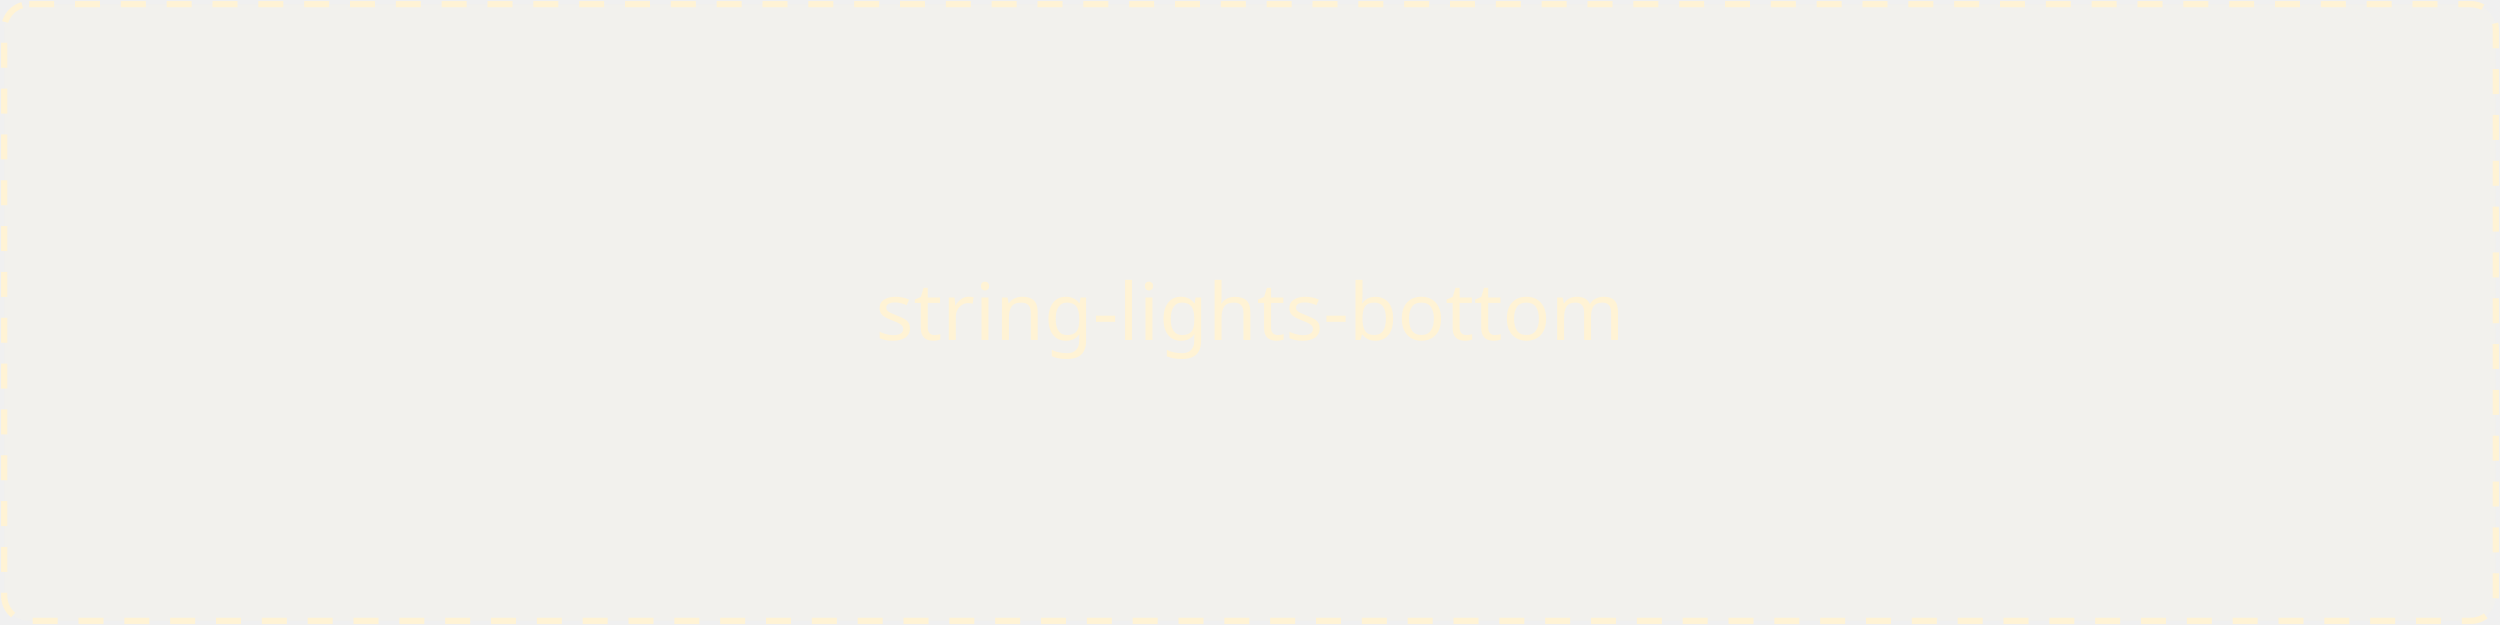
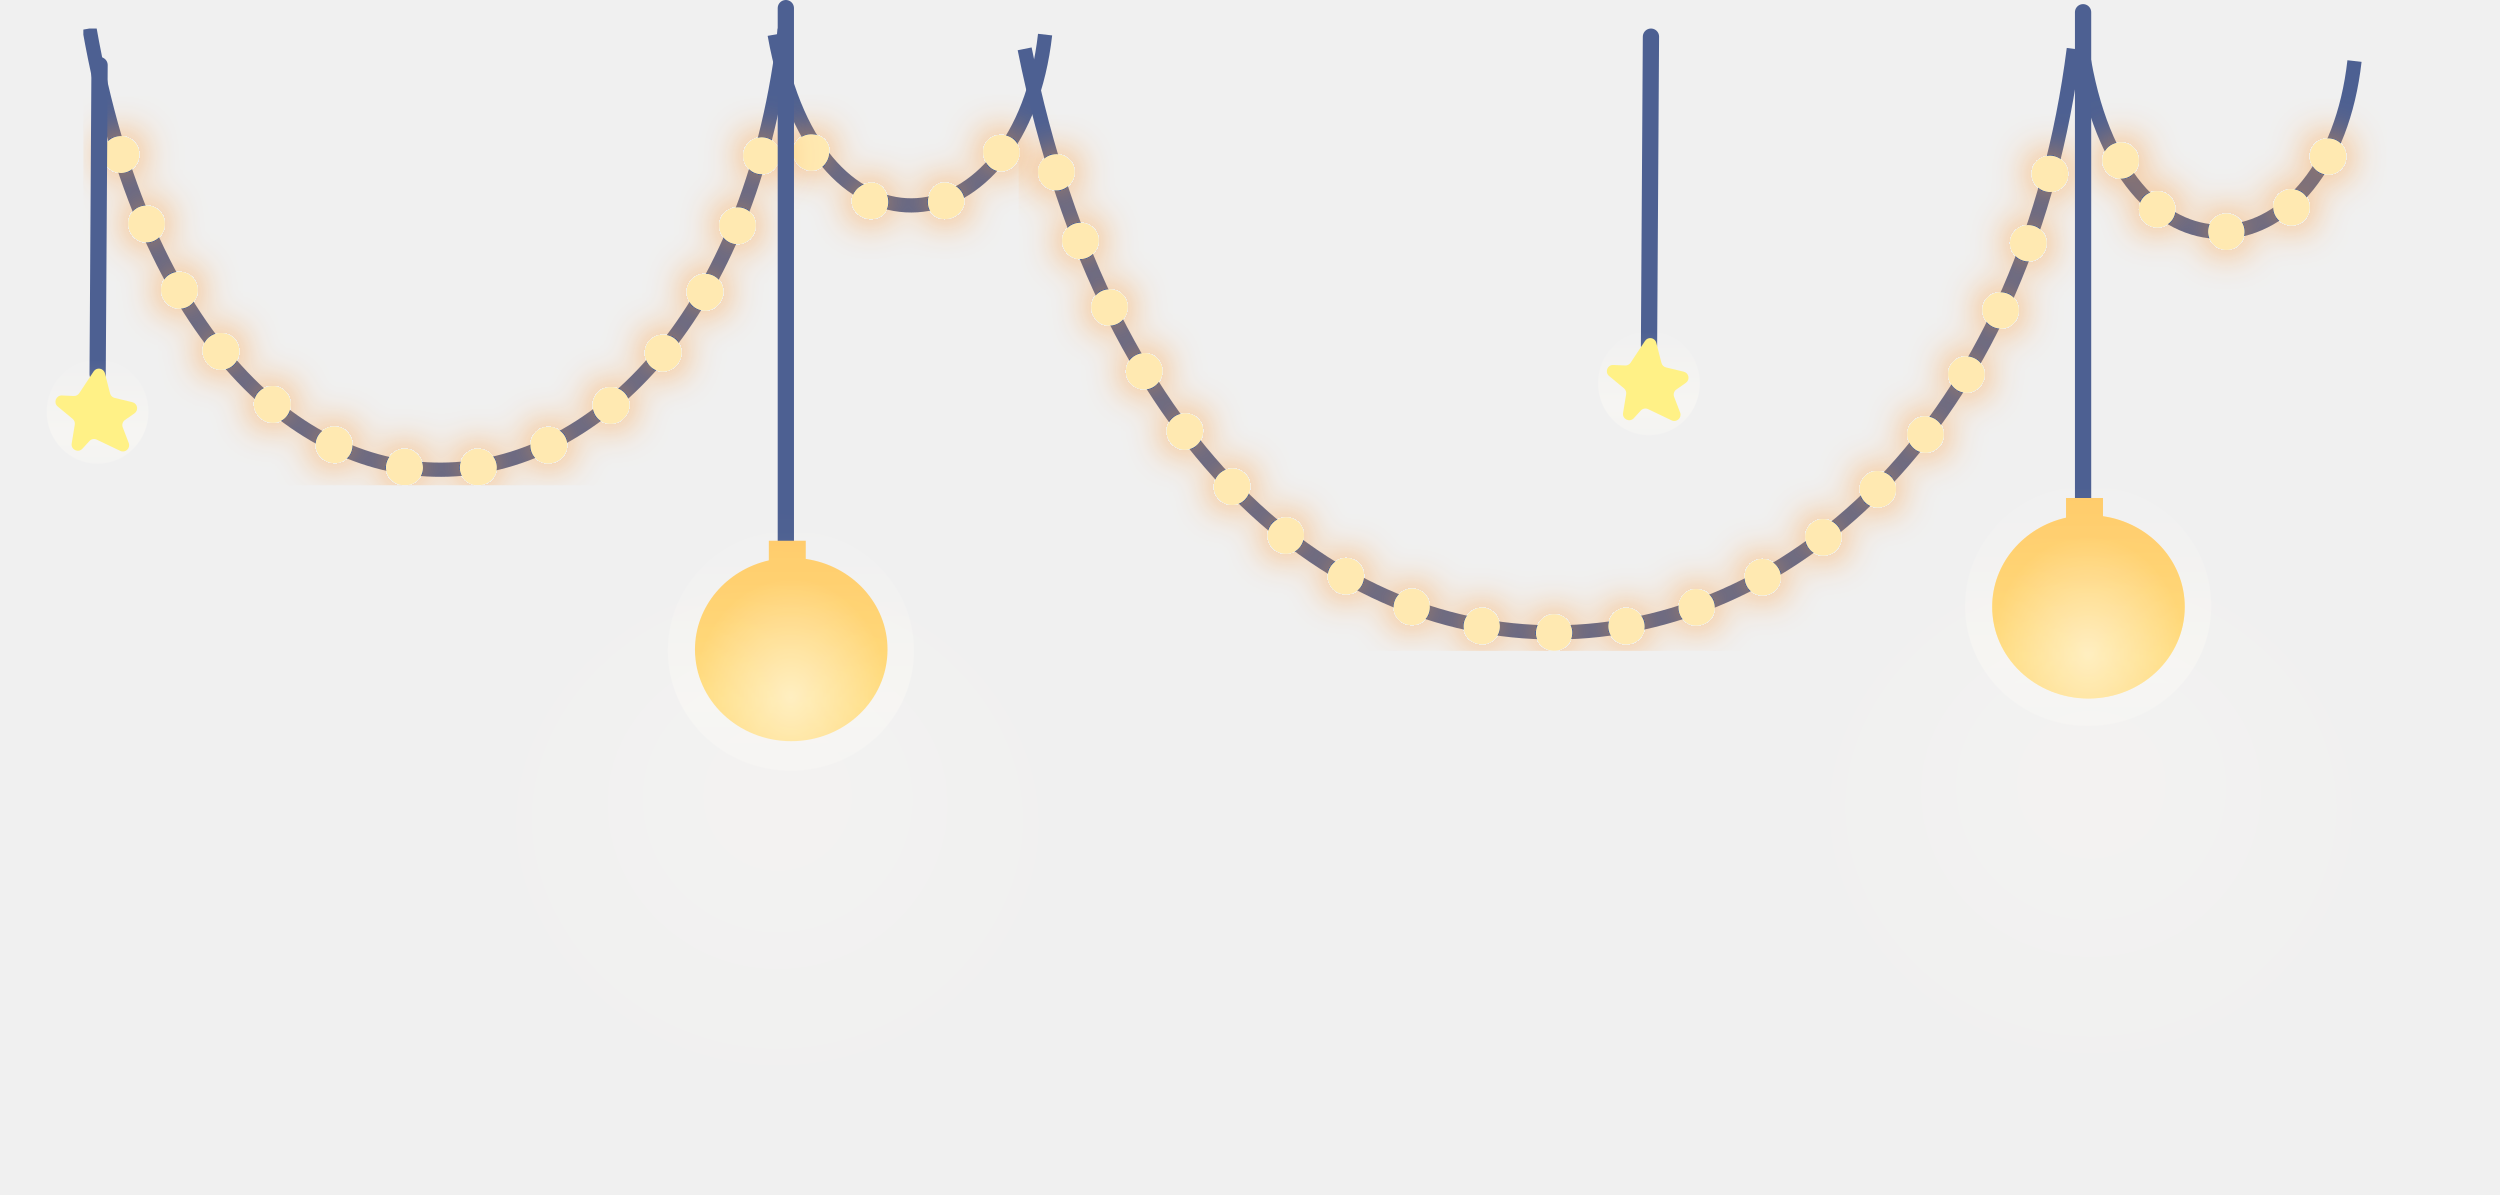
- <svg xmlns="http://www.w3.org/2000/svg" width="1200" height="300" viewBox="0 0 1200 300">
-   <rect x="2" y="2" width="1196" height="296" rx="12" fill="rgba(255,243,213,0.12)" stroke="#fff3d5" stroke-width="3" stroke-dasharray="12 10" />
-   <text x="50%" y="50%" dominant-baseline="middle" text-anchor="middle" font-family="sans-serif" font-size="38" fill="#fff3d5">string-lights-bottom</text>
+ <svg xmlns="http://www.w3.org/2000/svg" width="1245" height="595" viewBox="0 0 1245 595" fill="none">
+   <g id="fairy lights 2">
+     <g id="dot lights">
+       <g id="Group 1401">
+         <path id="Vector 3304" d="M520.453 17.236C508.565 122.898 407.179 138.134 385.781 17.236" stroke="#4D6092" stroke-width="7.088" />
+         <g id="Group" filter="url(#filter0_d_13622_632)">
+           <path id="Vector" d="M399.108 68.198C396.961 69.474 395.473 71.559 395.048 73.909C394.835 75.083 394.825 76.349 395.119 77.594C395.422 78.82 395.959 80.065 396.779 81.179C397.63 82.283 398.612 83.194 399.736 83.832C400.86 84.46 402.065 84.855 403.249 84.996C405.69 85.239 408.069 84.45 409.902 82.728C411.735 81.007 412.737 78.728 412.98 76.531C413.122 75.407 413.061 74.304 412.798 73.271C412.545 72.228 412.12 71.215 411.431 70.334C410.763 69.433 409.963 68.694 409.011 68.157C408.069 67.611 407.047 67.206 405.933 67.013C403.695 66.628 401.285 66.902 399.098 68.198H399.108Z" fill="#FFE9B1" />
+           <path id="Vector_2" d="M425.4 95.882C424.104 98.008 423.78 100.57 424.63 102.868C425.045 104.023 425.714 105.167 426.665 106.088C427.131 106.564 427.658 107.01 428.235 107.405C428.822 107.789 429.47 108.113 430.149 108.387C432.883 109.501 435.809 109.278 438.006 108.144C440.234 106.99 441.712 104.944 442.188 102.484C442.664 100.003 442.148 97.593 441.186 95.659C440.203 93.684 438.766 92.216 436.862 91.436C436.386 91.244 435.89 91.123 435.394 91.042C434.898 90.94 434.391 90.9 433.885 90.92C432.852 90.971 431.809 91.143 430.776 91.528C428.701 92.328 426.716 93.705 425.4 95.872V95.882Z" fill="#FFE9B1" />
+           <path id="Vector_3" d="M462.248 102.484C462.724 104.934 464.222 107.02 466.45 108.134C468.647 109.258 471.594 109.471 474.338 108.337C477.102 107.243 479.036 105.086 479.836 102.757C480.666 100.449 480.312 97.887 479.006 95.781C477.669 93.624 475.664 92.267 473.588 91.488C471.513 90.748 469.417 90.688 467.523 91.437C465.64 92.227 464.212 93.695 463.24 95.659C462.288 97.624 461.772 100.003 462.258 102.484H462.248Z" fill="#FFE9B1" />
+           <path id="Vector_4" d="M492.826 83.123C494.679 84.825 497.059 85.574 499.479 85.29C500.704 85.169 501.868 84.744 502.972 84.096C503.519 83.772 504.055 83.387 504.562 82.951C505.038 82.496 505.493 81.989 505.898 81.433C506.303 80.876 506.648 80.288 506.931 79.691C507.194 79.083 507.387 78.466 507.529 77.848C507.792 76.603 507.842 75.377 507.589 74.183C507.103 71.813 505.676 69.768 503.509 68.482C501.342 67.206 498.861 66.892 496.674 67.327C495.59 67.56 494.507 67.915 493.575 68.492C493.11 68.775 492.674 69.109 492.279 69.484C491.864 69.849 491.489 70.254 491.165 70.709C490.831 71.165 490.568 71.651 490.345 72.147C490.112 72.633 489.94 73.139 489.819 73.666C489.566 74.709 489.555 75.843 489.667 76.937C489.94 79.134 490.973 81.412 492.836 83.113L492.826 83.123Z" fill="#FFE9B1" />
+         </g>
+       </g>
+       <g id="Group 65">
+         <g id="Layer_1" clip-path="url(#clip0_13622_632)">
+           <g id="Group 1240">
+             <path id="Vector 3302" d="M390.842 14.199C360.274 287.158 99.568 326.519 44.545 14.199" stroke="#4D6092" stroke-width="7.088" />
+             <g id="Group_2" filter="url(#filter1_d_13622_632)">
+               <path id="Vector_5" d="M381.588 68.645C384.028 69.262 385.982 70.832 387.157 72.897C387.744 73.93 388.149 75.085 388.301 76.3C388.433 77.505 388.331 78.77 387.977 80.026C387.258 82.537 385.618 84.522 383.572 85.676C381.537 86.83 378.996 87.134 376.606 86.385C374.186 85.626 372.373 83.995 371.239 81.94C370.115 79.884 369.751 77.454 370.439 75.075C370.784 73.88 371.351 72.817 372.1 71.905C372.819 70.984 373.7 70.214 374.692 69.627C376.687 68.463 379.147 68.027 381.588 68.645Z" fill="#FFE9B1" />
+               <path id="Vector_6" d="M370.621 103.811C372.96 104.692 374.783 106.484 375.684 108.651C376.585 110.828 376.646 113.41 375.674 115.84C375.178 117.055 374.499 118.118 373.618 118.979C372.737 119.84 371.705 120.508 370.611 120.954C368.404 121.855 365.903 121.875 363.614 120.842C361.316 119.809 359.655 117.946 358.805 115.8C358.379 114.726 358.156 113.582 358.167 112.418C358.167 111.253 358.349 110.058 358.815 108.914C359.736 106.626 361.518 104.935 363.665 104.013C365.822 103.102 368.262 102.92 370.631 103.811H370.621Z" fill="#FFE9B1" />
+               <path id="Vector_7" d="M355.513 137.387C357.731 138.572 359.26 140.557 359.898 142.855C360.222 144 360.323 145.225 360.181 146.45C360.009 147.665 359.594 148.87 358.926 150.014C357.589 152.292 355.524 153.842 353.225 154.439C350.896 155.016 348.405 154.682 346.279 153.335C344.152 151.989 342.775 149.913 342.249 147.685C341.692 145.437 341.915 142.987 343.16 140.881C343.778 139.828 344.598 138.947 345.53 138.248C346.431 137.529 347.474 137.003 348.577 136.689C350.795 136.051 353.286 136.213 355.513 137.398V137.387Z" fill="#FFE9B1" />
+               <path id="Vector_8" d="M335.85 168.514C337.865 170.022 339.06 172.22 339.323 174.589C339.455 175.774 339.354 176.999 339.03 178.204C338.696 179.399 338.058 180.512 337.217 181.545C335.506 183.581 333.228 184.806 330.828 184.998C328.428 185.19 326.039 184.431 324.165 182.75C322.292 181.069 321.29 178.781 321.128 176.503C320.976 174.224 321.563 171.835 323.122 169.982C323.892 169.04 324.854 168.331 325.856 167.784C326.859 167.228 327.962 166.873 329.107 166.742C331.395 166.468 333.835 167.015 335.85 168.524V168.514Z" fill="#FFE9B1" />
+               <path id="Vector_9" d="M311.173 195.812C312.874 197.675 313.634 200.065 313.452 202.465C313.269 204.864 312.024 207.163 309.978 208.894C307.953 210.656 305.321 211.264 302.961 211.001C300.582 210.727 298.405 209.512 296.926 207.477C295.448 205.442 294.922 202.981 295.205 200.703C295.478 198.404 296.633 196.359 298.445 194.779C300.278 193.23 302.647 192.653 304.926 192.805C307.194 192.957 309.482 193.949 311.183 195.812H311.173Z" fill="#FFE9B1" />
+               <path id="Vector_10" d="M281.415 217.401C282.64 219.598 282.822 222.089 282.063 224.367C281.678 225.511 281.07 226.595 280.25 227.557C279.42 228.488 278.347 229.258 277.121 229.835C275.896 230.412 274.62 230.726 273.375 230.807C272.129 230.888 270.874 230.625 269.75 230.21C267.492 229.349 265.689 227.618 264.768 225.279C263.847 222.939 263.958 220.428 264.788 218.322C265.203 217.249 265.821 216.327 266.57 215.467C267.32 214.606 268.231 213.887 269.315 213.381C270.388 212.875 271.532 212.642 272.666 212.581C273.79 212.5 274.924 212.652 276.008 212.996C278.185 213.705 280.179 215.214 281.415 217.411V217.401Z" fill="#FFE9B1" />
+               <path id="Vector_11" d="M247.209 230.776C247.786 233.226 247.28 235.667 245.903 237.651C245.214 238.644 244.313 239.525 243.25 240.223C242.176 240.871 240.921 241.317 239.574 241.529C238.217 241.742 236.891 241.691 235.676 241.408C234.44 241.074 233.316 240.507 232.354 239.768C230.431 238.289 229.216 236.122 229.023 233.611C228.831 231.1 229.661 228.731 231.058 226.948C231.757 226.047 232.608 225.308 233.57 224.751C234.521 224.134 235.595 223.708 236.759 223.526C237.924 223.344 239.068 223.435 240.172 223.718C241.255 223.951 242.298 224.407 243.24 225.045C245.123 226.321 246.632 228.326 247.209 230.776Z" fill="#FFE9B1" />
+               <path id="Vector_12" d="M210.616 233.601C210.423 236.112 209.198 238.289 207.274 239.778C205.35 241.327 202.768 241.924 200.055 241.529C197.331 241.185 195.093 239.595 193.726 237.641C192.349 235.667 191.843 233.226 192.43 230.786C193.017 228.336 194.536 226.331 196.419 225.045C198.313 223.749 200.561 223.253 202.89 223.536C205.209 223.87 207.163 225.247 208.58 226.969C209.978 228.741 210.808 231.1 210.616 233.611V233.601Z" fill="#FFE9B1" />
+               <path id="Vector_13" d="M174.892 225.168C173.96 227.507 172.138 229.229 169.87 230.079C167.581 230.99 164.959 230.798 162.498 229.644C161.283 229.046 160.19 228.307 159.39 227.325C158.58 226.353 157.972 225.269 157.597 224.125C156.848 221.837 157.061 219.356 158.306 217.169C159.552 214.982 161.577 213.493 163.754 212.805C164.847 212.46 165.981 212.319 167.105 212.41C168.219 212.521 169.374 212.714 170.437 213.24C172.583 214.243 174.062 216.156 174.912 218.222C175.732 220.338 175.824 222.829 174.892 225.168Z" fill="#FFE9B1" />
+               <path id="Vector_14" d="M142.916 207.073C141.418 209.088 139.22 210.272 136.841 210.516C135.656 210.637 134.421 210.515 133.216 210.161C132.618 209.989 132.021 209.746 131.444 209.452C130.887 209.138 130.35 208.754 129.844 208.318C127.809 206.566 126.644 204.207 126.442 201.848C126.29 199.448 127.1 197.048 128.811 195.216C130.532 193.373 132.821 192.421 135.099 192.299C137.428 192.127 139.737 192.775 141.559 194.355C142.015 194.75 142.42 195.185 142.774 195.651C143.149 196.097 143.463 196.562 143.736 197.069C144.273 198.071 144.607 199.175 144.729 200.319C144.982 202.607 144.415 205.058 142.916 207.073Z" fill="#FFE9B1" />
+               <path id="Vector_15" d="M116.021 181.98C114.137 183.641 111.738 184.36 109.358 184.127C108.173 184.015 106.989 183.661 105.875 183.094C104.781 182.507 103.819 181.666 102.989 180.633C101.349 178.547 100.65 176.046 100.913 173.697C101.227 171.318 102.442 169.12 104.477 167.632C106.503 166.144 108.943 165.617 111.201 165.931C113.51 166.225 115.687 167.308 117.195 169.222C117.955 170.174 118.461 171.257 118.785 172.361C119.119 173.454 119.241 174.609 119.139 175.753C118.947 178.041 117.904 180.319 116.011 181.98H116.021Z" fill="#FFE9B1" />
+               <path id="Vector_16" d="M94.121 152.384C89.878 155.077 84.187 153.599 81.463 149.052C78.902 144.435 80.441 138.785 84.896 136.436C89.351 134.087 94.88 135.656 97.249 139.939C99.76 144.121 98.373 149.69 94.121 152.384Z" fill="#FFE9B1" />
+               <path id="Vector_17" d="M76.744 119.921C74.456 120.974 71.955 120.984 69.737 120.113C68.634 119.678 67.581 119.03 66.71 118.179C65.849 117.329 65.13 116.275 64.624 115.071C62.579 110.241 64.756 104.823 69.484 102.98C74.132 101.168 79.468 103.375 81.392 107.912C81.868 109.056 82.091 110.241 82.091 111.415C82.091 112.59 81.909 113.734 81.493 114.807C80.673 116.964 79.033 118.847 76.744 119.9V119.921Z" fill="#FFE9B1" />
+               <path id="Vector_18" d="M63.155 85.676C58.426 87.316 53.08 84.673 51.591 79.671C50.052 74.689 52.695 69.525 57.565 68.118C62.365 66.741 67.509 69.434 68.967 74.173C70.384 78.932 67.934 84.015 63.155 85.676Z" fill="#FFE9B1" />
+             </g>
+           </g>
+         </g>
+       </g>
+       <g id="Group 64">
+         <path id="Vector 3300" d="M1032.76 24.325C986.637 385.335 593.291 437.393 510.274 24.325" stroke="#4D6092" stroke-width="7.088" />
+         <g id="Layer_1_2" clip-path="url(#clip1_13622_632)">
+           <g id="Group 74" filter="url(#filter2_d_13622_632)">
+             <path id="Vector_19" d="M1023.06 77.788C1027.95 78.963 1030.9 83.945 1029.66 88.906C1029.07 91.387 1027.37 93.321 1025.35 94.475C1023.3 95.63 1020.82 95.974 1018.41 95.275C1015.99 94.577 1014.09 92.977 1012.94 90.982C1011.78 88.977 1011.49 86.608 1012.05 84.228C1013.24 79.5 1018.17 76.614 1023.07 77.788H1023.06Z" fill="#FFE9B1" />
+             <path id="Vector_20" d="M1013.03 112.55C1015.42 113.35 1017.26 115.041 1018.3 117.157C1018.81 118.21 1019.14 119.375 1019.22 120.58C1019.27 121.764 1019.09 123 1018.64 124.195C1016.86 129.004 1011.61 131.424 1006.93 129.592C1002.24 127.759 999.808 122.585 1001.5 118.018C1001.92 116.874 1002.57 115.871 1003.37 115.031C1004.15 114.18 1005.07 113.482 1006.11 112.985C1008.17 111.993 1010.64 111.76 1013.03 112.55Z" fill="#FFE9B1" />
+             <path id="Vector_21" d="M1000.04 146.328C1004.66 148.333 1006.66 153.761 1004.52 158.429C1003.98 159.593 1003.24 160.596 1002.37 161.395C1001.47 162.195 1000.41 162.783 999.293 163.167C997.055 163.927 994.564 163.815 992.316 162.692C990.069 161.568 988.489 159.644 987.73 157.487C987.345 156.404 987.193 155.269 987.244 154.115C987.274 152.951 987.527 151.786 988.033 150.683C990.058 146.268 995.435 144.324 1000.05 146.339L1000.04 146.328Z" fill="#FFE9B1" />
+             <path id="Vector_22" d="M983.8 178.66C988.174 181.11 989.784 186.811 987.03 191.175C984.337 195.569 978.747 196.936 974.494 194.182C970.292 191.458 968.895 185.889 971.426 181.758C974.008 177.667 979.395 176.179 983.8 178.66Z" fill="#FFE9B1" />
+             <path id="Vector_23" d="M964.266 209.098C966.302 210.576 967.547 212.733 967.891 215.062C968.215 217.37 967.719 219.922 966.109 221.927C962.889 225.977 957.128 226.655 953.25 223.446C949.372 220.236 948.663 214.576 951.67 210.809C953.189 208.915 955.224 207.71 957.523 207.407C959.791 207.093 962.231 207.619 964.277 209.087L964.266 209.098Z" fill="#FFE9B1" />
+             <path id="Vector_24" d="M941.353 237.084C945.059 240.487 945.181 246.299 941.606 250.065C937.88 253.69 932.058 253.62 928.625 249.944C925.183 246.268 925.203 240.588 928.656 237.246C931.957 233.753 937.647 233.692 941.363 237.095L941.353 237.084Z" fill="#FFE9B1" />
+             <path id="Vector_25" d="M915.066 261.933C918.296 265.791 917.618 271.573 913.568 274.833C909.365 277.911 903.604 277.061 900.718 272.95C897.822 268.829 898.612 263.199 902.47 260.374C906.196 257.366 911.846 258.065 915.066 261.933Z" fill="#FFE9B1" />
+             <path id="Vector_26" d="M885.59 282.873C886.896 285.02 887.2 287.501 886.593 289.779C886.289 290.923 885.762 292.007 885.023 292.979C884.294 293.961 883.352 294.811 882.198 295.399C877.581 297.859 872.022 296.189 869.794 291.683C867.556 287.177 869.156 281.699 873.358 279.461C874.432 278.914 875.535 278.56 876.659 278.418C877.783 278.286 878.927 278.377 880.031 278.681C882.238 279.289 884.284 280.727 885.58 282.873H885.59Z" fill="#FFE9B1" />
+             <path id="Vector_27" d="M853.311 299.145C854.263 301.474 854.182 303.975 853.22 306.152C852.288 308.37 850.415 310.101 847.955 310.972C845.504 311.843 842.942 311.671 840.836 310.658C838.71 309.605 837.039 307.702 836.29 305.312C835.53 302.902 835.814 300.462 836.816 298.416C837.799 296.32 839.51 294.629 841.758 293.829C844.016 293.04 846.415 293.283 848.481 294.164C850.557 295.095 852.339 296.817 853.291 299.145H853.311Z" fill="#FFE9B1" />
+             <path id="Vector_28" d="M818.834 310.02C819.381 312.46 818.895 314.982 817.568 316.885C816.252 318.819 814.126 320.257 811.554 320.743C810.268 320.976 809.012 320.986 807.828 320.692C806.643 320.389 805.539 319.872 804.577 319.163C802.663 317.756 801.347 315.64 801.013 313.149C800.679 310.658 801.378 308.258 802.704 306.415C803.372 305.494 804.203 304.704 805.154 304.117C806.106 303.509 807.18 303.013 808.354 302.8C810.703 302.355 813.012 302.952 814.916 304.269C816.819 305.615 818.277 307.539 818.834 310.01V310.02Z" fill="#FFE9B1" />
+             <path id="Vector_29" d="M782.998 314.78C783.109 317.291 782.188 319.6 780.548 321.301C778.917 322.982 776.558 324.136 773.946 324.126C768.68 324.015 764.63 319.833 764.903 314.81C765.177 309.788 769.227 305.788 773.956 305.9C776.335 305.91 778.512 306.801 780.153 308.421C781.783 310.021 782.887 312.269 783.008 314.78H782.998Z" fill="#FFE9B1" />
+             <path id="Vector_30" d="M746.89 313.138C746.263 318.1 741.494 321.745 736.329 320.692C733.758 320.216 731.621 318.799 730.315 316.855C729.019 314.85 728.523 312.389 729.079 309.929C729.636 307.468 731.115 305.483 732.998 304.248C734.902 302.942 737.22 302.314 739.57 302.76C744.207 303.711 747.518 308.116 746.88 313.138H746.89Z" fill="#FFE9B1" />
+             <path id="Vector_31" d="M711.633 305.19C710.114 310.061 704.879 312.521 699.938 310.759C698.712 310.314 697.619 309.686 696.748 308.835C695.877 307.975 695.189 306.962 694.723 305.879C693.781 303.702 693.71 301.201 694.682 298.882C695.654 296.563 697.457 294.842 699.543 293.92C700.586 293.465 701.699 293.201 702.823 293.171C703.957 293.12 705.132 293.242 706.256 293.647C710.721 295.237 713.121 300.441 711.643 305.18L711.633 305.19Z" fill="#FFE9B1" />
+             <path id="Vector_32" d="M678.26 291.267C675.981 295.753 670.392 297.363 665.795 294.862C664.641 294.264 663.729 293.373 663 292.391C662.281 291.409 661.765 290.315 661.471 289.171C660.894 286.883 661.218 284.412 662.555 282.275C663.891 280.139 665.947 278.731 668.154 278.154C669.258 277.861 670.412 277.78 671.536 277.931C672.66 278.073 673.754 278.478 674.817 279.025C678.999 281.293 680.538 286.781 678.26 291.267Z" fill="#FFE9B1" />
+             <path id="Vector_33" d="M647.566 272.15C644.62 276.231 638.858 276.99 634.707 273.831C632.651 272.251 631.547 269.892 631.294 267.573C631.061 265.224 631.75 262.835 633.38 260.921C635.01 259.007 637.258 257.913 639.526 257.67C641.825 257.407 644.083 258.075 645.997 259.544C649.814 262.43 650.513 268.08 647.556 272.16L647.566 272.15Z" fill="#FFE9B1" />
+             <path id="Vector_34" d="M619.965 248.78C616.482 252.405 610.69 252.365 607.045 248.669C606.143 247.747 605.445 246.715 605.03 245.57C604.614 244.426 604.432 243.231 604.483 242.047C604.574 239.687 605.576 237.399 607.439 235.708C609.303 234.017 611.662 233.237 613.95 233.308C615.094 233.339 616.218 233.592 617.261 234.057C618.304 234.523 619.317 235.141 620.167 236.002C623.549 239.414 623.458 245.135 619.975 248.76L619.965 248.78Z" fill="#FFE9B1" />
+             <path id="Vector_35" d="M595.675 221.978C593.71 223.557 591.29 224.195 588.931 223.922C586.622 223.618 584.415 222.383 582.866 220.327C581.317 218.272 580.729 215.811 581.063 213.502C581.367 211.214 582.694 209.017 584.729 207.559C586.784 206.08 589.164 205.625 591.483 205.918C593.781 206.232 595.928 207.376 597.386 209.31C598.854 211.244 599.361 213.624 599.036 215.933C598.763 218.191 597.629 220.388 595.665 221.968L595.675 221.978Z" fill="#FFE9B1" />
+             <path id="Vector_36" d="M574.623 192.553C570.4 195.287 564.74 193.97 561.996 189.616C559.404 185.181 560.882 179.551 565.256 177.071C569.641 174.58 575.139 175.987 577.589 180.179C580.182 184.28 578.855 189.819 574.623 192.553Z" fill="#FFE9B1" />
+             <path id="Vector_37" d="M556.609 161.173C554.371 162.327 551.87 162.469 549.622 161.74C547.354 161.021 545.501 159.36 544.377 157.072C542.16 152.454 544.084 147.007 548.66 144.921C553.237 142.835 558.654 144.698 560.761 149.093C561.834 151.29 561.824 153.771 561.125 155.928C560.406 158.094 558.847 160.028 556.609 161.183V161.173Z" fill="#FFE9B1" />
+             <path id="Vector_38" d="M541.389 128.346C536.741 130.29 531.466 128.002 529.593 123.253C527.709 118.504 530.048 113.239 534.807 111.487C539.496 109.766 544.761 112.054 546.563 116.6C548.355 121.147 546.037 126.402 541.389 128.346Z" fill="#FFE9B1" />
+             <path id="Vector_39" d="M528.835 94.404C524.066 96.004 518.942 93.351 517.403 88.5C516.634 86.08 516.917 83.579 517.991 81.534C519.104 79.468 521.028 77.848 523.438 77.139C525.858 76.431 528.309 76.755 530.334 77.838C532.399 78.911 534.05 80.724 534.789 83.073C536.267 87.741 533.594 92.824 528.825 94.414L528.835 94.404Z" fill="#FFE9B1" />
+           </g>
+         </g>
+       </g>
+       <g id="Group 1239">
+         <path id="Vector 3303" d="M1172.54 30.399C1160.66 136.061 1059.27 151.297 1037.87 30.399" stroke="#4D6092" stroke-width="7.088" />
+         <g id="Group 1402" filter="url(#filter3_d_13622_632)">
+           <path id="Vector_40" d="M1058.27 71.164C1063.16 72.339 1066.11 77.321 1064.87 82.282C1064.28 84.763 1062.58 86.697 1060.56 87.851C1058.51 89.006 1056.03 89.35 1053.62 88.651C1051.2 87.953 1049.3 86.353 1048.15 84.358C1046.99 82.353 1046.7 79.984 1047.26 77.604C1048.45 72.876 1053.38 69.99 1058.28 71.164H1058.27Z" fill="#FFE9B1" />
+           <path id="Vector_41" d="M1076.49 95.466C1081.38 96.641 1084.34 101.622 1083.1 106.584C1082.51 109.065 1080.81 110.999 1078.78 112.153C1076.74 113.307 1074.26 113.652 1071.85 112.953C1069.43 112.254 1067.52 110.655 1066.38 108.66C1065.21 106.655 1064.93 104.286 1065.49 101.906C1066.67 97.177 1071.6 94.291 1076.5 95.466H1076.49Z" fill="#FFE9B1" />
+           <path id="Vector_42" d="M1143.32 94.453C1148.21 95.628 1151.17 100.61 1149.92 105.571C1149.34 108.052 1147.64 109.986 1145.61 111.14C1143.57 112.295 1141.09 112.639 1138.68 111.94C1136.26 111.242 1134.35 109.642 1133.21 107.647C1132.04 105.642 1131.76 103.273 1132.32 100.893C1133.5 96.165 1138.43 93.279 1143.33 94.453H1143.32Z" fill="#FFE9B1" />
+           <path id="Vector_43" d="M1110.92 106.604C1115.81 107.778 1118.77 112.76 1117.52 117.722C1116.94 120.203 1115.23 122.137 1113.21 123.291C1111.16 124.445 1108.68 124.789 1106.27 124.091C1103.85 123.392 1101.95 121.792 1100.81 119.798C1099.64 117.793 1099.36 115.423 1099.91 113.044C1101.1 108.315 1106.03 105.429 1110.93 106.604H1110.92Z" fill="#FFE9B1" />
+           <path id="Vector_44" d="M1161.55 69.14C1166.44 70.314 1169.4 75.296 1168.15 80.258C1167.56 82.739 1165.86 84.673 1163.84 85.827C1161.79 86.981 1159.31 87.326 1156.9 86.627C1154.48 85.928 1152.58 84.328 1151.43 82.334C1150.27 80.329 1149.99 77.959 1150.54 75.58C1151.73 70.851 1156.66 67.965 1161.56 69.14H1161.55Z" fill="#FFE9B1" />
+         </g>
+       </g>
+     </g>
+     <g id="bulb lights">
+       <g id="light">
+         <line id="Line 12" x1="391.349" y1="4.05" x2="391.349" y2="281.538" stroke="#4D6092" stroke-width="8.101" stroke-linecap="round" />
+         <g id="Group 75">
+           <g id="Ellipse 991" opacity="0.43" filter="url(#filter4_f_13622_632)" style="mix-blend-mode:lighten">
+             <ellipse cx="391.349" cy="331.132" rx="73.411" ry="71.892" />
+           </g>
+           <path id="Union" d="M401.264 278.333C424.317 281.65 441.988 300.594 441.988 323.468C441.988 348.68 420.521 369.118 394.039 369.118C367.557 369.118 346.09 348.68 346.09 323.468C346.09 301.916 361.776 283.855 382.872 279.064V269.278H401.264V278.333Z" fill="url(#paint0_radial_13622_632)" />
+         </g>
+         <g id="Ellipse 1188" opacity="0.24" filter="url(#filter5_f_13622_632)" style="mix-blend-mode:screen">
+           <path d="M536.652 463.778C536.652 549.06 471.741 640.978 387.298 640.978C302.855 640.978 235.92 549.06 235.92 463.778C235.92 378.497 302.855 303.793 387.298 303.793C471.741 303.793 536.652 378.497 536.652 463.778Z" fill="url(#paint1_radial_13622_632)" />
+         </g>
+         <g id="Ellipse 1193" opacity="0.67" style="mix-blend-mode:soft-light">
+           <path d="M455.14 324.044C455.14 357.038 427.713 383.786 393.88 383.786C360.047 383.786 332.62 357.038 332.62 324.044C332.62 291.05 360.047 264.303 393.88 264.303C427.713 264.303 455.14 291.05 455.14 324.044Z" fill="url(#paint2_linear_13622_632)" />
+         </g>
+       </g>
+       <g id="light_2">
+         <line id="Line 12_2" x1="1037.37" y1="6.097" x2="1037.37" y2="260.253" stroke="#4D6092" stroke-width="8.101" stroke-linecap="round" />
+         <g id="Group 75_2">
+           <g id="Ellipse 991_2" opacity="0.43" filter="url(#filter6_f_13622_632)" style="mix-blend-mode:lighten">
+             <ellipse cx="1040.91" cy="302.274" rx="76.955" ry="75.436" />
+           </g>
+           <g id="Union_2">
+             <path d="M1047.28 257.069C1070.33 260.386 1088.01 279.33 1088.01 302.204C1088.01 327.416 1066.54 347.854 1040.06 347.854C1013.57 347.854 992.107 327.416 992.107 302.204C992.107 280.653 1007.79 262.592 1028.89 257.801V248.015H1047.28V257.069Z" fill="#FFE8BD" />
+             <path d="M1047.28 257.069C1070.33 260.386 1088.01 279.33 1088.01 302.204C1088.01 327.416 1066.54 347.854 1040.06 347.854C1013.57 347.854 992.107 327.416 992.107 302.204C992.107 280.653 1007.79 262.592 1028.89 257.801V248.015H1047.28V257.069Z" fill="url(#paint3_radial_13622_632)" />
+           </g>
+         </g>
+         <g id="Ellipse 1188_2" opacity="0.24" filter="url(#filter7_f_13622_632)" style="mix-blend-mode:screen">
+           <path d="M1190.77 457.702C1190.77 542.984 1125.86 634.901 1041.42 634.901C956.973 634.901 890.037 542.984 890.037 457.702C890.037 372.42 956.973 297.717 1041.42 297.717C1125.86 297.717 1190.77 372.42 1190.77 457.702Z" fill="url(#paint4_radial_13622_632)" />
+         </g>
+         <g id="Ellipse 1193_2" opacity="0.67" style="mix-blend-mode:soft-light">
+           <ellipse cx="1039.9" cy="301.768" rx="61.26" ry="59.741" fill="url(#paint5_linear_13622_632)" />
+         </g>
+       </g>
+     </g>
+     <g id="star lights">
+       <g id="Group 1243">
+         <g id="Group 76">
+           <line id="Line 16" x1="4.05" y1="-4.05" x2="157.963" y2="-4.05" transform="matrix(-0.00624988 0.99998 -0.999998 -0.00214681 818.147 14.1992)" stroke="#4D6092" stroke-width="8.101" stroke-linecap="round" />
+         </g>
+         <g id="glowy star">
+           <g id="Ellipse 993" opacity="0.34" filter="url(#filter8_f_13622_632)" style="mix-blend-mode:lighten">
+             <circle cx="821.691" cy="191.904" r="32.908" />
+           </g>
+           <g id="Ellipse 1193_3" opacity="0.8" style="mix-blend-mode:soft-light">
+             <path d="M846.497 190.892C846.497 205.152 835.164 216.712 821.183 216.712C807.202 216.712 795.869 205.152 795.869 190.892C795.869 176.631 807.202 165.071 821.183 165.071C835.164 165.071 846.497 176.631 846.497 190.892Z" fill="url(#paint6_linear_13622_632)" />
+           </g>
+           <path id="Vector 3311" d="M838.501 185.102L829.683 182.977C828.566 182.708 827.689 181.843 827.403 180.73L824.829 170.703C824.16 168.095 820.715 167.517 819.231 169.763L812.055 180.62C811.453 181.529 810.419 182.057 809.329 182.01L803.449 181.754C800.477 181.625 799.042 185.345 801.331 187.245L808.746 193.4C809.594 194.104 810.005 195.205 809.827 196.293L808.287 205.661C807.786 208.709 811.559 210.54 813.643 208.26L817.12 204.455C818.043 203.446 819.517 203.158 820.751 203.748L832.46 209.34C834.991 210.549 837.701 208.049 836.698 205.429L833.709 197.615C833.2 196.283 833.663 194.776 834.832 193.96L839.551 190.667C841.746 189.135 841.104 185.729 838.501 185.102Z" fill="#FFF186" />
+         </g>
+       </g>
+       <g id="Group 1243_2">
+         <g id="Group 76_2">
+           <line id="Line 16_2" x1="4.05" y1="-4.05" x2="157.963" y2="-4.05" transform="matrix(-0.00624988 0.99998 -0.999998 -0.00214681 45.5573 28.375)" stroke="#4D6092" stroke-width="8.101" stroke-linecap="round" />
+         </g>
+         <g id="glowy star_2">
+           <g id="Ellipse 993_2" opacity="0.34" filter="url(#filter9_f_13622_632)" style="mix-blend-mode:lighten">
+             <circle cx="49.101" cy="206.08" r="32.908" />
+           </g>
+           <g id="Ellipse 1193_4" opacity="0.8" style="mix-blend-mode:soft-light">
+             <path d="M73.907 205.068C73.907 219.328 62.574 230.888 48.593 230.888C34.612 230.888 23.279 219.328 23.279 205.068C23.279 190.807 34.612 179.247 48.593 179.247C62.574 179.247 73.907 190.807 73.907 205.068Z" fill="url(#paint7_linear_13622_632)" />
+           </g>
+           <path id="Vector 3311_2" d="M65.914 200.291L57.096 198.166C55.979 197.897 55.102 197.033 54.816 195.92L52.242 185.892C51.573 183.285 48.129 182.706 46.644 184.952L39.468 195.809C38.866 196.719 37.832 197.246 36.742 197.199L30.862 196.943C27.89 196.814 26.455 200.535 28.744 202.435L36.159 208.589C37.007 209.293 37.419 210.394 37.24 211.482L35.7 220.851C35.199 223.899 38.972 225.729 41.056 223.449L44.533 219.644C45.456 218.635 46.93 218.348 48.164 218.937L59.873 224.53C62.404 225.739 65.114 223.238 64.111 220.618L61.122 212.805C60.613 211.473 61.076 209.965 62.245 209.149L66.964 205.856C69.159 204.324 68.517 200.918 65.914 200.291Z" fill="#FFF186" />
+         </g>
+       </g>
+     </g>
+   </g>
+   <defs>
+     <filter id="filter0_d_13622_632" x="375.046" y="47.006" width="152.555" height="81.957" filterUnits="userSpaceOnUse" color-interpolation-filters="sRGB">
+       <feFlood flood-opacity="0" result="BackgroundImageFix" />
+       <feColorMatrix in="SourceAlpha" type="matrix" values="0 0 0 0 0 0 0 0 0 0 0 0 0 0 0 0 0 0 127 0" result="hardAlpha" />
+       <feOffset />
+       <feGaussianBlur stdDeviation="9.923" />
+       <feComposite in2="hardAlpha" operator="out" />
+       <feColorMatrix type="matrix" values="0 0 0 0 1 0 0 0 0 0.605 0 0 0 0 0.209 0 0 0 1 0" />
+       <feBlend mode="normal" in2="BackgroundImageFix" result="effect1_dropShadow_13622_632" />
+       <feBlend mode="normal" in="SourceGraphic" in2="effect1_dropShadow_13622_632" result="shape" />
+     </filter>
+     <filter id="filter1_d_13622_632" x="31.307" y="47.911" width="376.896" height="213.595" filterUnits="userSpaceOnUse" color-interpolation-filters="sRGB">
+       <feFlood flood-opacity="0" result="BackgroundImageFix" />
+       <feColorMatrix in="SourceAlpha" type="matrix" values="0 0 0 0 0 0 0 0 0 0 0 0 0 0 0 0 0 0 127 0" result="hardAlpha" />
+       <feOffset />
+       <feGaussianBlur stdDeviation="9.923" />
+       <feComposite in2="hardAlpha" operator="out" />
+       <feColorMatrix type="matrix" values="0 0 0 0 1 0 0 0 0 0.605 0 0 0 0 0.209 0 0 0 1 0" />
+       <feBlend mode="normal" in2="BackgroundImageFix" result="effect1_dropShadow_13622_632" />
+       <feBlend mode="normal" in="SourceGraphic" in2="effect1_dropShadow_13622_632" result="shape" />
+     </filter>
+     <filter id="filter2_d_13622_632" x="497.121" y="56.916" width="552.669" height="287.056" filterUnits="userSpaceOnUse" color-interpolation-filters="sRGB">
+       <feFlood flood-opacity="0" result="BackgroundImageFix" />
+       <feColorMatrix in="SourceAlpha" type="matrix" values="0 0 0 0 0 0 0 0 0 0 0 0 0 0 0 0 0 0 127 0" result="hardAlpha" />
+       <feOffset />
+       <feGaussianBlur stdDeviation="9.923" />
+       <feComposite in2="hardAlpha" operator="out" />
+       <feColorMatrix type="matrix" values="0 0 0 0 1 0 0 0 0 0.605 0 0 0 0 0.209 0 0 0 1 0" />
+       <feBlend mode="normal" in2="BackgroundImageFix" result="effect1_dropShadow_13622_632" />
+       <feBlend mode="normal" in="SourceGraphic" in2="effect1_dropShadow_13622_632" result="shape" />
+     </filter>
+     <filter id="filter3_d_13622_632" x="1027.14" y="49.032" width="161.143" height="95.266" filterUnits="userSpaceOnUse" color-interpolation-filters="sRGB">
+       <feFlood flood-opacity="0" result="BackgroundImageFix" />
+       <feColorMatrix in="SourceAlpha" type="matrix" values="0 0 0 0 0 0 0 0 0 0 0 0 0 0 0 0 0 0 127 0" result="hardAlpha" />
+       <feOffset />
+       <feGaussianBlur stdDeviation="9.923" />
+       <feComposite in2="hardAlpha" operator="out" />
+       <feColorMatrix type="matrix" values="0 0 0 0 1 0 0 0 0 0.605 0 0 0 0 0.209 0 0 0 1 0" />
+       <feBlend mode="normal" in2="BackgroundImageFix" result="effect1_dropShadow_13622_632" />
+       <feBlend mode="normal" in="SourceGraphic" in2="effect1_dropShadow_13622_632" result="shape" />
+     </filter>
+     <filter id="filter4_f_13622_632" x="280.337" y="221.64" width="222.023" height="218.985" filterUnits="userSpaceOnUse" color-interpolation-filters="sRGB">
+       <feFlood flood-opacity="0" result="BackgroundImageFix" />
+       <feBlend mode="normal" in="SourceGraphic" in2="BackgroundImageFix" result="shape" />
+       <feGaussianBlur stdDeviation="18.8" result="effect1_foregroundBlur_13622_632" />
+     </filter>
+     <filter id="filter5_f_13622_632" x="182.254" y="250.127" width="408.064" height="444.517" filterUnits="userSpaceOnUse" color-interpolation-filters="sRGB">
+       <feFlood flood-opacity="0" result="BackgroundImageFix" />
+       <feBlend mode="normal" in="SourceGraphic" in2="BackgroundImageFix" result="shape" />
+       <feGaussianBlur stdDeviation="26.833" result="effect1_foregroundBlur_13622_632" />
+     </filter>
+     <filter id="filter6_f_13622_632" x="926.354" y="189.237" width="229.111" height="226.073" filterUnits="userSpaceOnUse" color-interpolation-filters="sRGB">
+       <feFlood flood-opacity="0" result="BackgroundImageFix" />
+       <feBlend mode="normal" in="SourceGraphic" in2="BackgroundImageFix" result="shape" />
+       <feGaussianBlur stdDeviation="18.8" result="effect1_foregroundBlur_13622_632" />
+     </filter>
+     <filter id="filter7_f_13622_632" x="836.371" y="244.051" width="408.064" height="444.517" filterUnits="userSpaceOnUse" color-interpolation-filters="sRGB">
+       <feFlood flood-opacity="0" result="BackgroundImageFix" />
+       <feBlend mode="normal" in="SourceGraphic" in2="BackgroundImageFix" result="shape" />
+       <feGaussianBlur stdDeviation="26.833" result="effect1_foregroundBlur_13622_632" />
+     </filter>
+     <filter id="filter8_f_13622_632" x="772.59" y="142.802" width="98.203" height="98.202" filterUnits="userSpaceOnUse" color-interpolation-filters="sRGB">
+       <feFlood flood-opacity="0" result="BackgroundImageFix" />
+       <feBlend mode="normal" in="SourceGraphic" in2="BackgroundImageFix" result="shape" />
+       <feGaussianBlur stdDeviation="8.096" result="effect1_foregroundBlur_13622_632" />
+     </filter>
+     <filter id="filter9_f_13622_632" x="1.90735e-06" y="156.979" width="98.203" height="98.202" filterUnits="userSpaceOnUse" color-interpolation-filters="sRGB">
+       <feFlood flood-opacity="0" result="BackgroundImageFix" />
+       <feBlend mode="normal" in="SourceGraphic" in2="BackgroundImageFix" result="shape" />
+       <feGaussianBlur stdDeviation="8.096" result="effect1_foregroundBlur_13622_632" />
+     </filter>
+     <radialGradient id="paint0_radial_13622_632" cx="0" cy="0" r="1" gradientUnits="userSpaceOnUse" gradientTransform="translate(393.88 346.826) rotate(-90) scale(58.7284 48.6033)">
+       <stop stop-color="#FFE5B5" />
+       <stop offset="1" stop-color="#FFCB6B" />
+     </radialGradient>
+     <radialGradient id="paint1_radial_13622_632" cx="0" cy="0" r="1" gradientUnits="userSpaceOnUse" gradientTransform="translate(387.298 396.443) rotate(90) scale(154.416 152.897)">
+       <stop stop-color="#FFD255" />
+       <stop offset="1" stop-color="#FFBE55" stop-opacity="0" />
+     </radialGradient>
+     <linearGradient id="paint2_linear_13622_632" x1="393.88" y1="264.303" x2="393.88" y2="434.841" gradientUnits="userSpaceOnUse">
+       <stop stop-color="#FFE9B0" stop-opacity="0" />
+       <stop offset="0.5" stop-color="#FFE9B0" />
+       <stop offset="1" stop-color="#FFE9B0" stop-opacity="0" />
+     </linearGradient>
+     <radialGradient id="paint3_radial_13622_632" cx="0" cy="0" r="1" gradientUnits="userSpaceOnUse" gradientTransform="translate(1039.9 325.562) rotate(-90) scale(58.7284 48.6033)">
+       <stop stop-color="#FFE5B5" />
+       <stop offset="1" stop-color="#FFCB6B" />
+     </radialGradient>
+     <radialGradient id="paint4_radial_13622_632" cx="0" cy="0" r="1" gradientUnits="userSpaceOnUse" gradientTransform="translate(1041.42 390.367) rotate(90) scale(154.416 152.897)">
+       <stop stop-color="#FFD255" />
+       <stop offset="1" stop-color="#FFBE55" stop-opacity="0" />
+     </radialGradient>
+     <linearGradient id="paint5_linear_13622_632" x1="1039.9" y1="242.026" x2="1039.9" y2="412.565" gradientUnits="userSpaceOnUse">
+       <stop stop-color="#FFE9B0" stop-opacity="0" />
+       <stop offset="0.5" stop-color="#FFE9B0" />
+       <stop offset="1" stop-color="#FFE9B0" stop-opacity="0" />
+     </linearGradient>
+     <linearGradient id="paint6_linear_13622_632" x1="821.183" y1="165.071" x2="821.183" y2="238.779" gradientUnits="userSpaceOnUse">
+       <stop stop-color="#FFE9B0" stop-opacity="0" />
+       <stop offset="0.5" stop-color="#FFE9B0" />
+       <stop offset="1" stop-color="#FFE9B0" stop-opacity="0" />
+     </linearGradient>
+     <linearGradient id="paint7_linear_13622_632" x1="48.593" y1="179.247" x2="48.593" y2="252.954" gradientUnits="userSpaceOnUse">
+       <stop stop-color="#FFE9B0" stop-opacity="0" />
+       <stop offset="0.5" stop-color="#FFE9B0" />
+       <stop offset="1" stop-color="#FFE9B0" stop-opacity="0" />
+     </linearGradient>
+     <clipPath id="clip0_13622_632">
+       <rect width="494.416" height="227.463" fill="white" transform="matrix(-1 0 0 1 535.922 14.1992)" />
+     </clipPath>
+     <clipPath id="clip1_13622_632">
+       <rect width="530.534" height="299.801" fill="white" transform="matrix(-1 0 0 1 1037.82 24.3252)" />
+     </clipPath>
+   </defs>
</svg>
